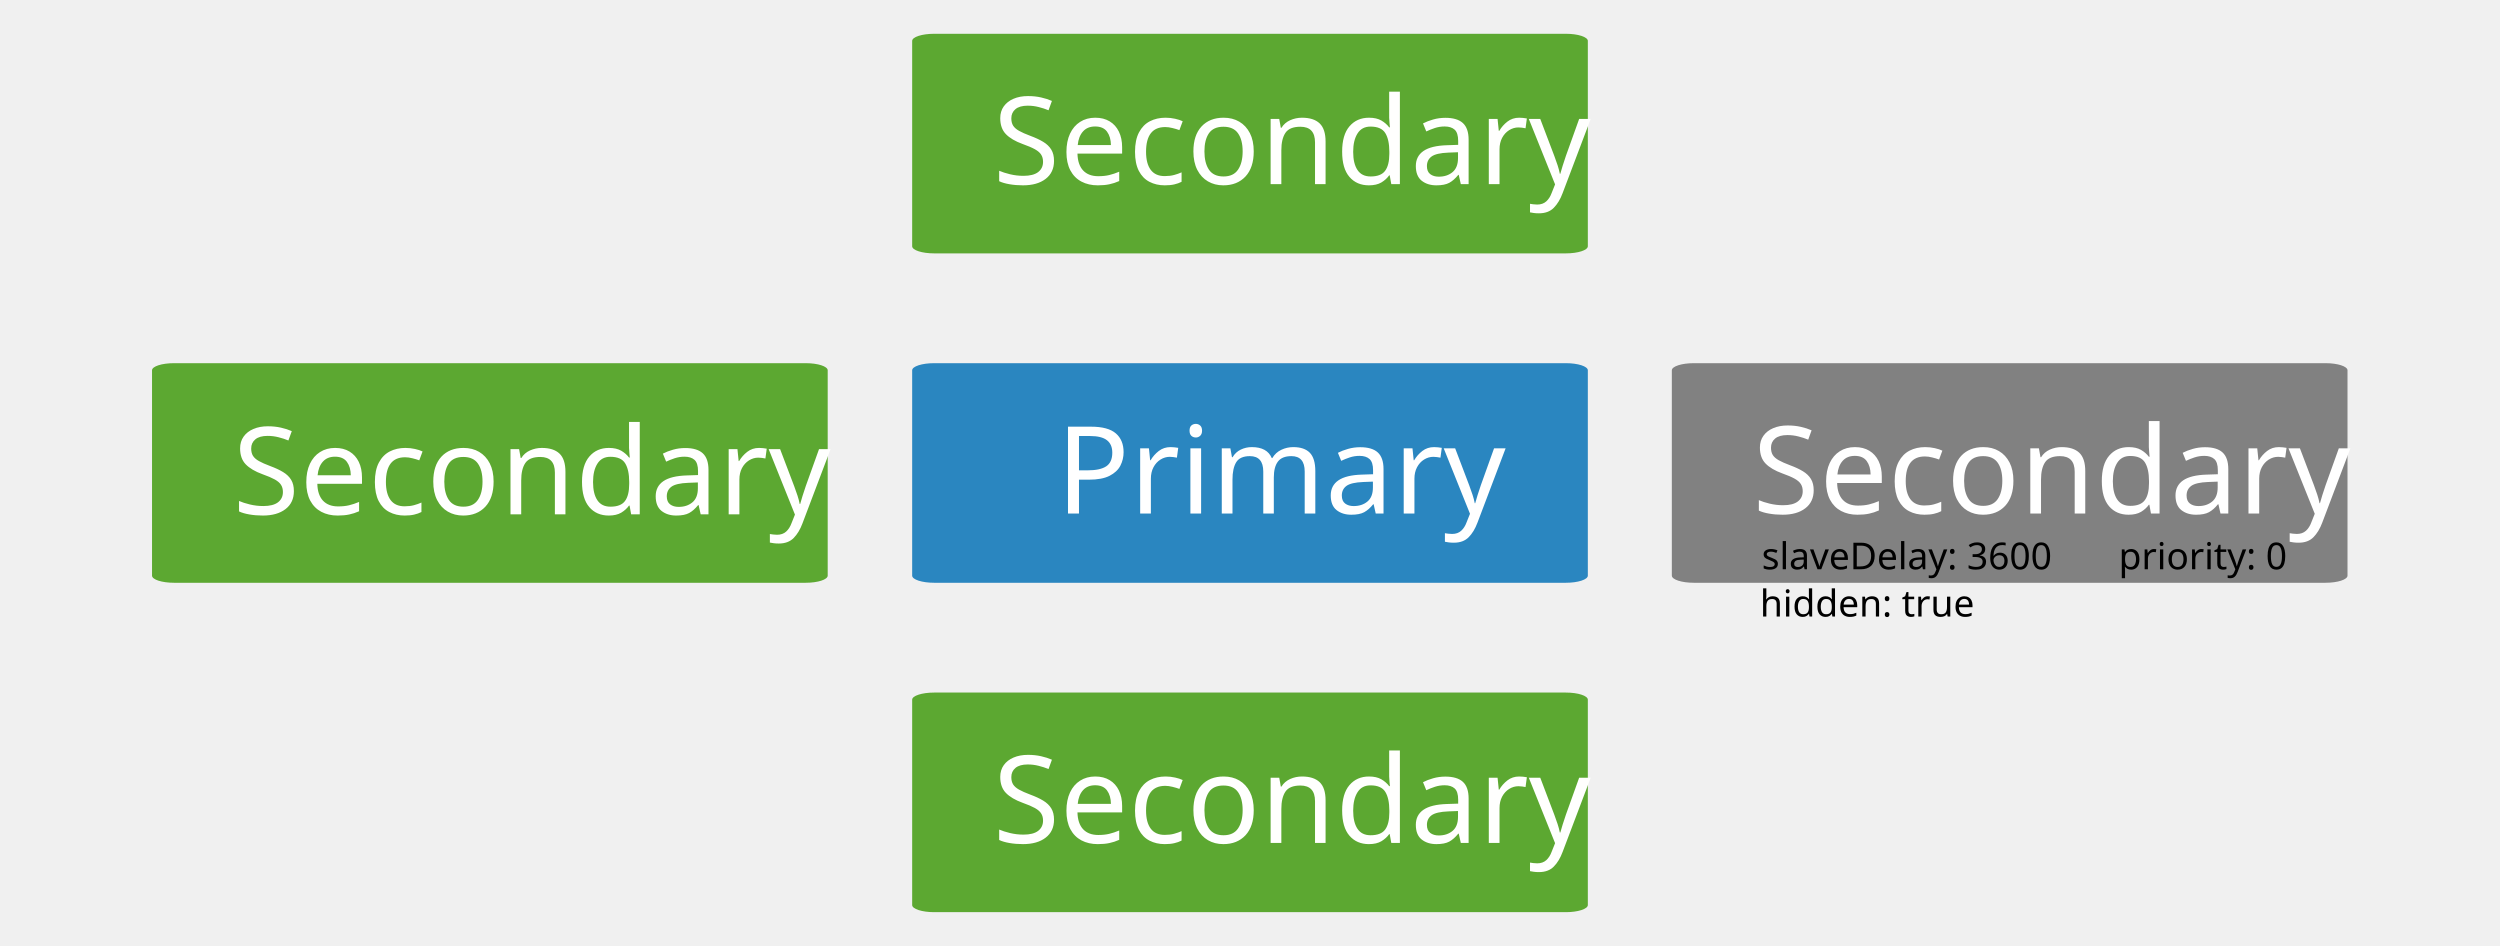
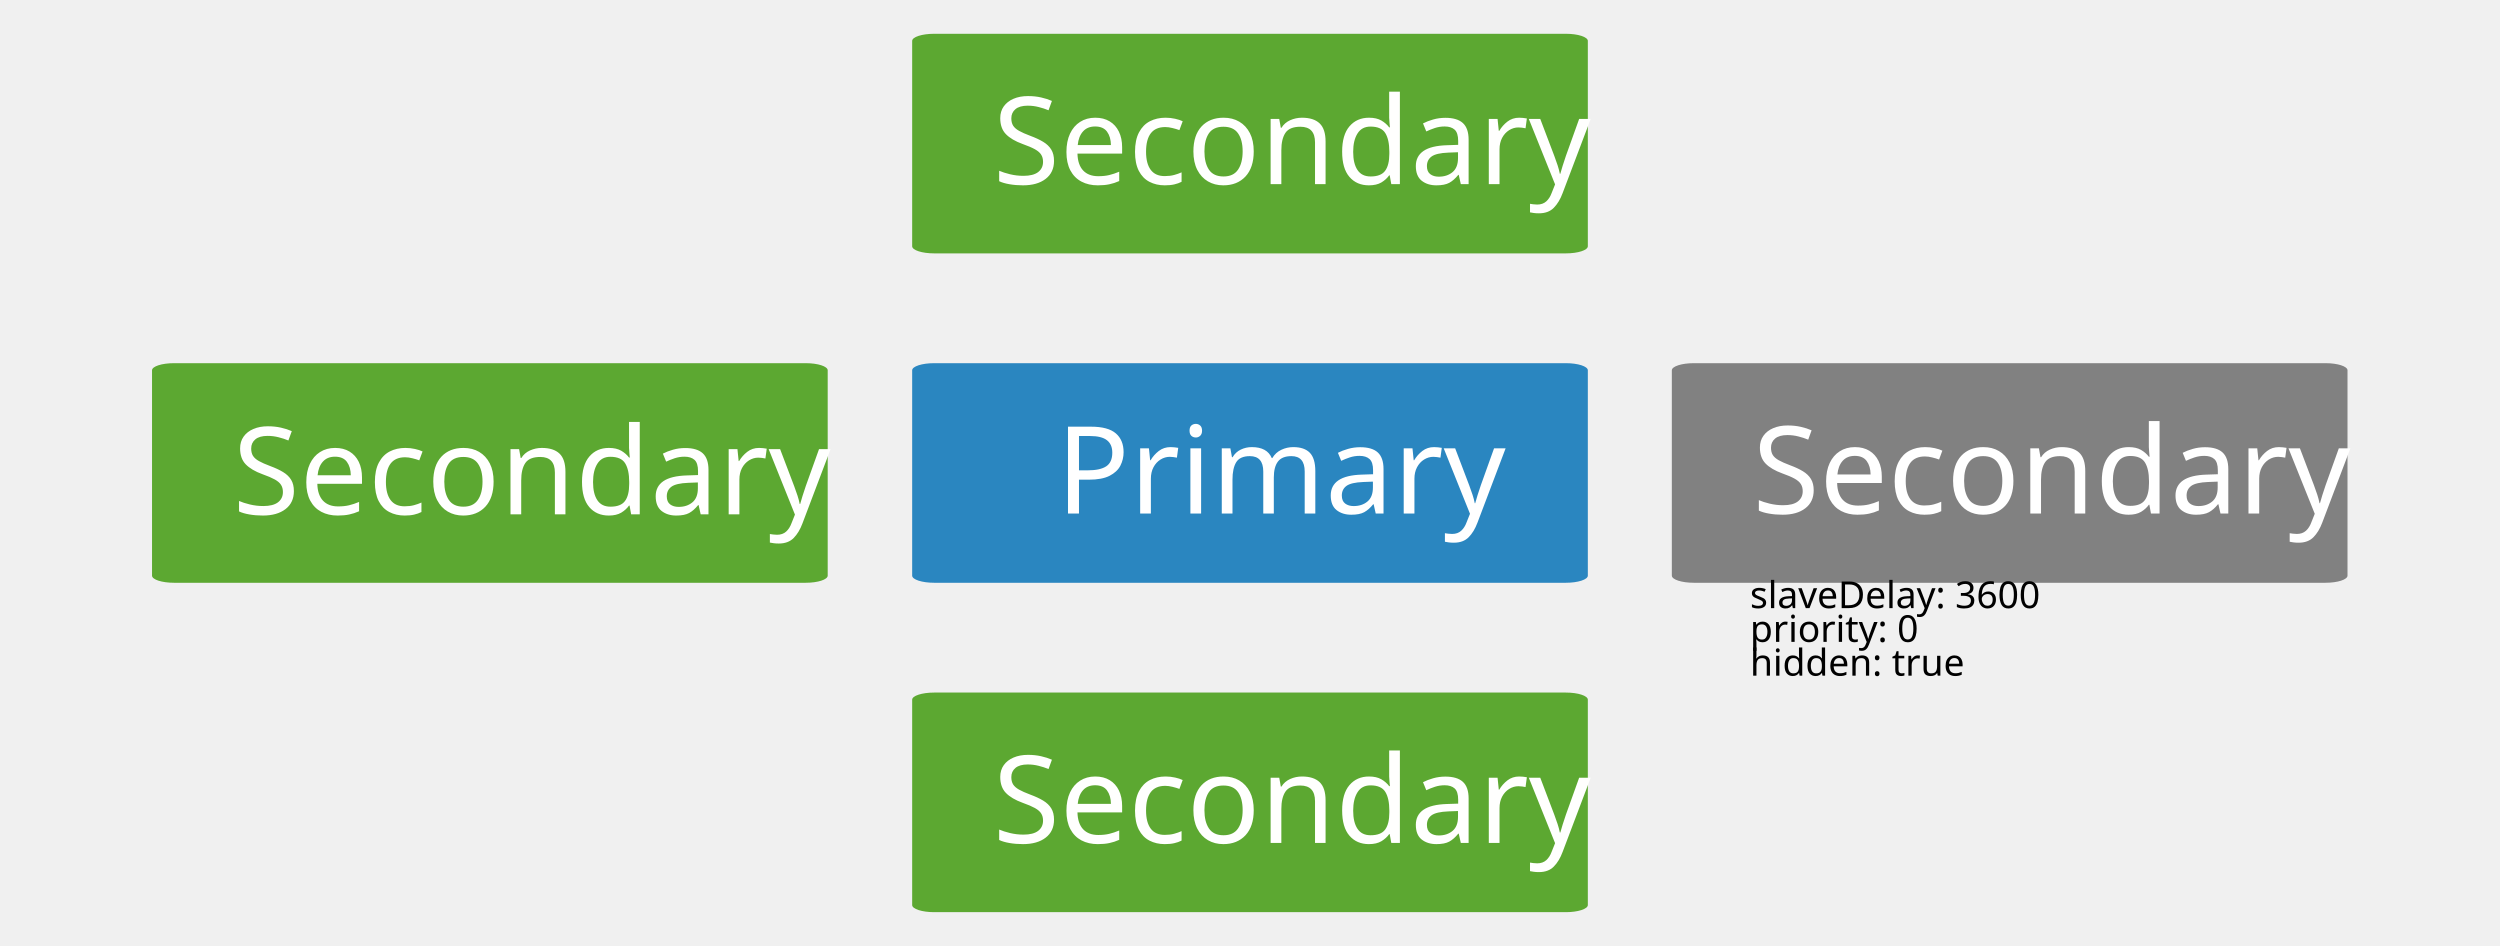
<svg xmlns="http://www.w3.org/2000/svg" version="1.1" x="0px" y="0px" width="740" height="280" viewBox="0, 0, 740, 280">
  <g id="Layer 1">
    <g>
      <path d="M245,109.61 C245,108.445 242.094,107.5 238.504,107.5 L51.496,107.5 C47.91,107.5 45,108.445 45,109.61 L45,170.388 C45,171.554 47.91,172.5 51.496,172.5 L238.504,172.5 C242.094,172.5 245,171.554 245,170.388 L245,109.61" fill="#5CA831" />
      <text transform="matrix(1, -0, 0, 1, 145, 140)">
        <tspan x="-76.087" y="12.242" font-family="GillSans" font-size="36" fill="#FFFFFE">Secondary</tspan>
      </text>
    </g>
    <path d="M470,109.61 C470,108.445 467.094,107.5 463.504,107.5 L276.496,107.5 C272.91,107.5 270,108.445 270,109.61 L270,170.388 C270,171.554 272.91,172.5 276.496,172.5 L463.504,172.5 C467.094,172.5 470,171.554 470,170.388 L470,109.61" fill="#2A86C0" />
    <text transform="matrix(1, 0, 0, 1, 370, 140)">
      <tspan x="-57.357" y="12" font-family="GillSans" font-size="36" fill="#FFFFFF">Primary</tspan>
    </text>
    <g>
      <path d="M694.863,109.61 C694.863,108.445 691.958,107.5 688.367,107.5 L501.359,107.5 C497.773,107.5 494.863,108.445 494.863,109.61 L494.863,170.388 C494.863,171.554 497.773,172.5 501.359,172.5 L688.367,172.5 C691.958,172.5 694.863,171.554 694.863,170.388 L694.863,109.61" fill="#818181" />
      <text transform="matrix(1, -0, 0, 1, 594.863, 140)">
        <tspan x="-76.087" y="12" font-family="GillSans" font-size="36" fill="#FFFFFF">Secondary</tspan>
      </text>
    </g>
-     <text transform="matrix(1, 0, 0, 1, 647.661, 167.647)">
-       <tspan x="-20.552" y="0.864" font-family="GillSans-Light" font-size="11" fill="#000000">priority: 0 </tspan>
+     <text transform="matrix(1, 0, 0, 1, 541.531, 189)">
+       <tspan x="-23.531" y="1" font-family="GillSans-Light" font-size="11" fill="#000000">priority: 0 </tspan>
    </text>
-     <text transform="matrix(1, 0, 0, 1, 546.705, 181.549)">
-       <tspan x="-25.771" y="0.951" font-family="GillSans-Light" font-size="11" fill="#000000">hidden: true </tspan>
+     <text transform="matrix(1, 0, 0, 1, 549.119, 199)">
+       <tspan x="-31.119" y="1" font-family="GillSans-Light" font-size="11" fill="#000000">hidden: true </tspan>
    </text>
-     <text transform="matrix(1, 0, 0, 1, 556.918, 167.647)">
-       <tspan x="-35.447" y="0.864" font-family="GillSans-Light" font-size="11" fill="#000000">slaveDelay: 3600</tspan>
+     <text transform="matrix(1, 0, 0, 1, 556.909, 179)">
+       <tspan x="-38.909" y="1" font-family="GillSans-Light" font-size="11" fill="#000000">slaveDelay: 3600</tspan>
    </text>
    <text transform="matrix(1, 0, 0, 1, 627.641, -0.458)" />
    <g>
      <path d="M470,12.11 C470,10.945 467.094,10 463.504,10 L276.496,10 C272.91,10 270,10.945 270,12.11 L270,72.888 C270,74.054 272.91,75 276.496,75 L463.504,75 C467.094,75 470,74.054 470,72.888 L470,12.11" fill="#5CA831" />
      <text transform="matrix(1, -0, 0, 1, 370, 42.5)">
        <tspan x="-76.087" y="12" font-family="GillSans" font-size="36" fill="#FFFFFE">Secondary</tspan>
      </text>
    </g>
    <g>
      <path d="M470,207.11 C470,205.945 467.094,205 463.504,205 L276.496,205 C272.91,205 270,205.945 270,207.11 L270,267.888 C270,269.054 272.91,270 276.496,270 L463.504,270 C467.094,270 470,269.054 470,267.888 L470,207.11" fill="#5CA831" />
      <text transform="matrix(1, -0, 0, 1, 370, 237.5)">
        <tspan x="-76.087" y="12" font-family="GillSans" font-size="36" fill="#FFFFFE">Secondary</tspan>
      </text>
    </g>
  </g>
  <defs />
</svg>
